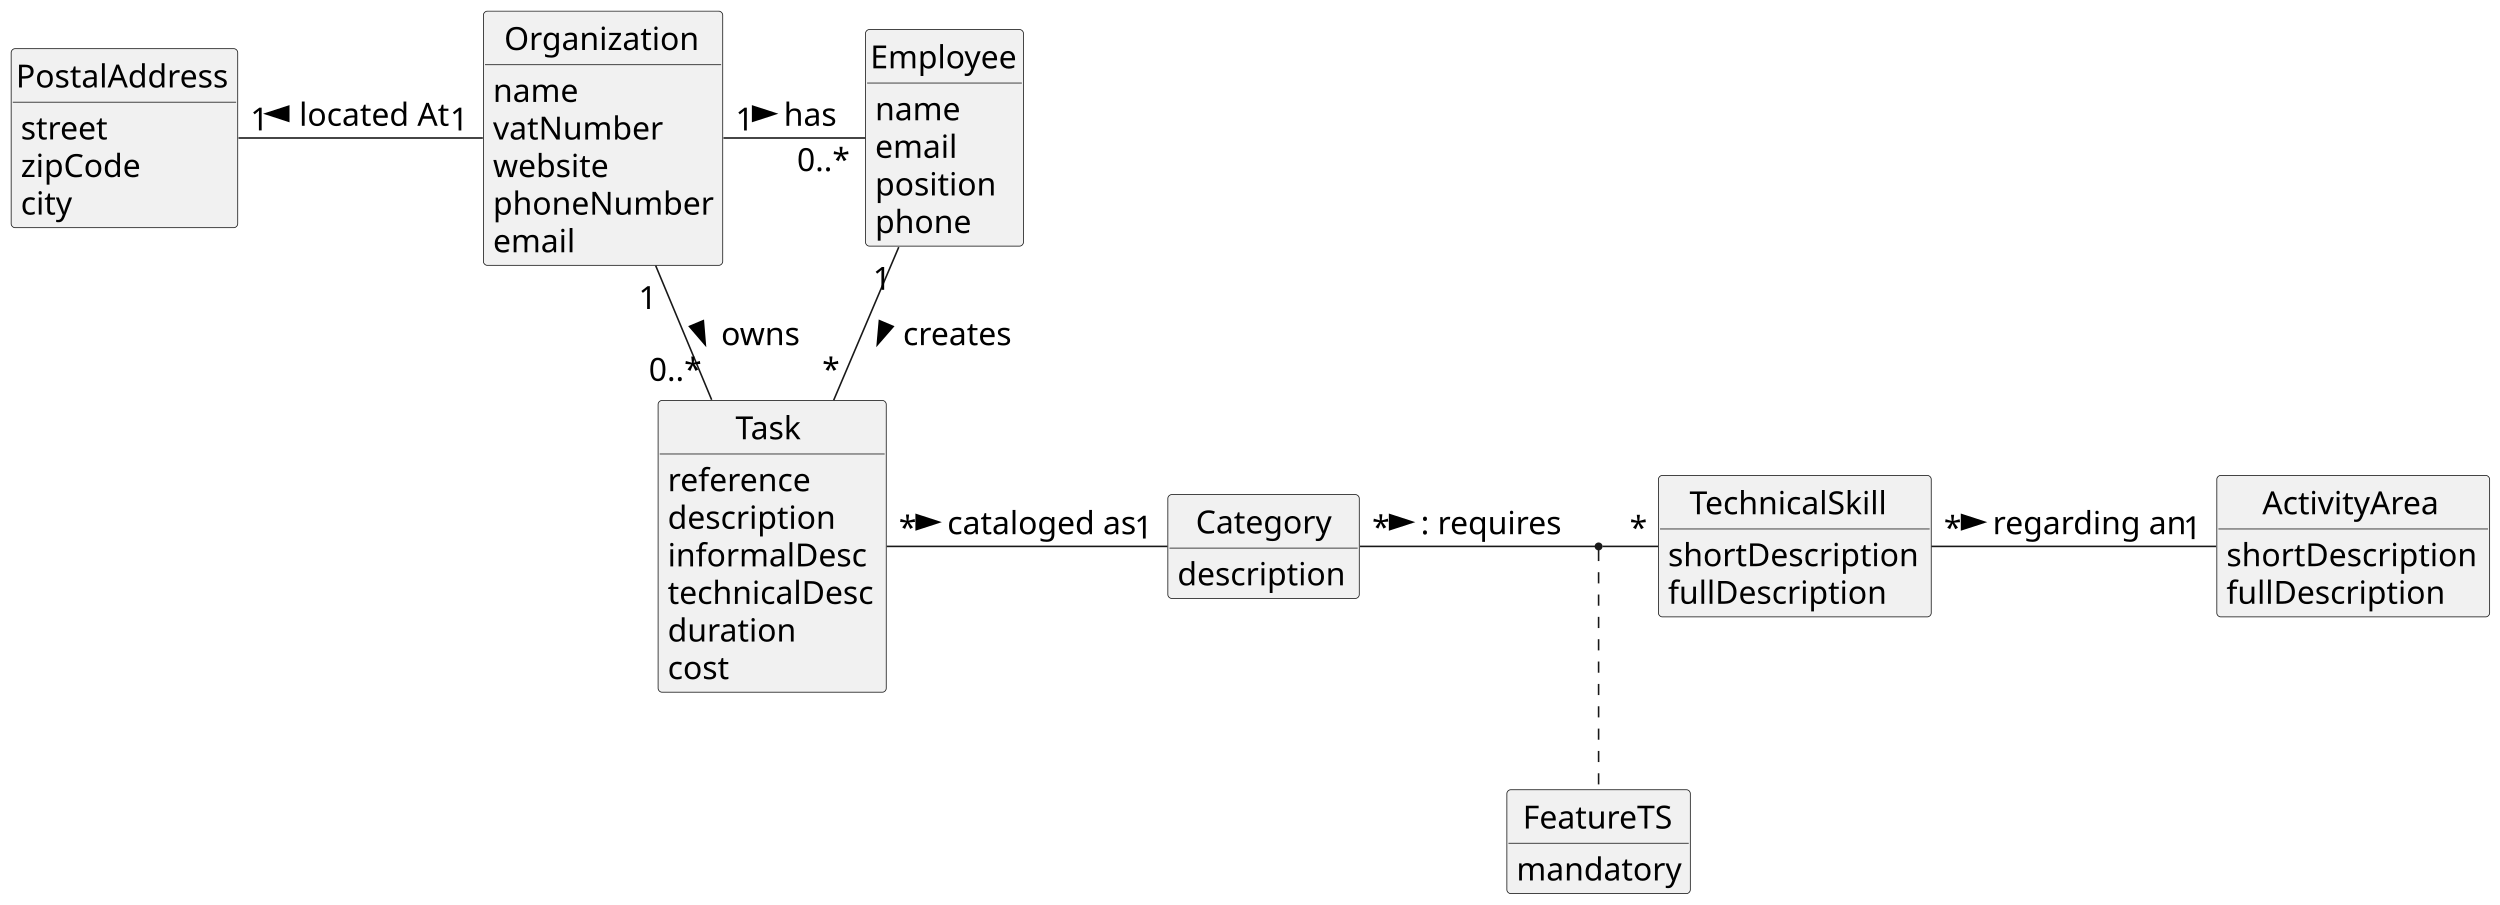
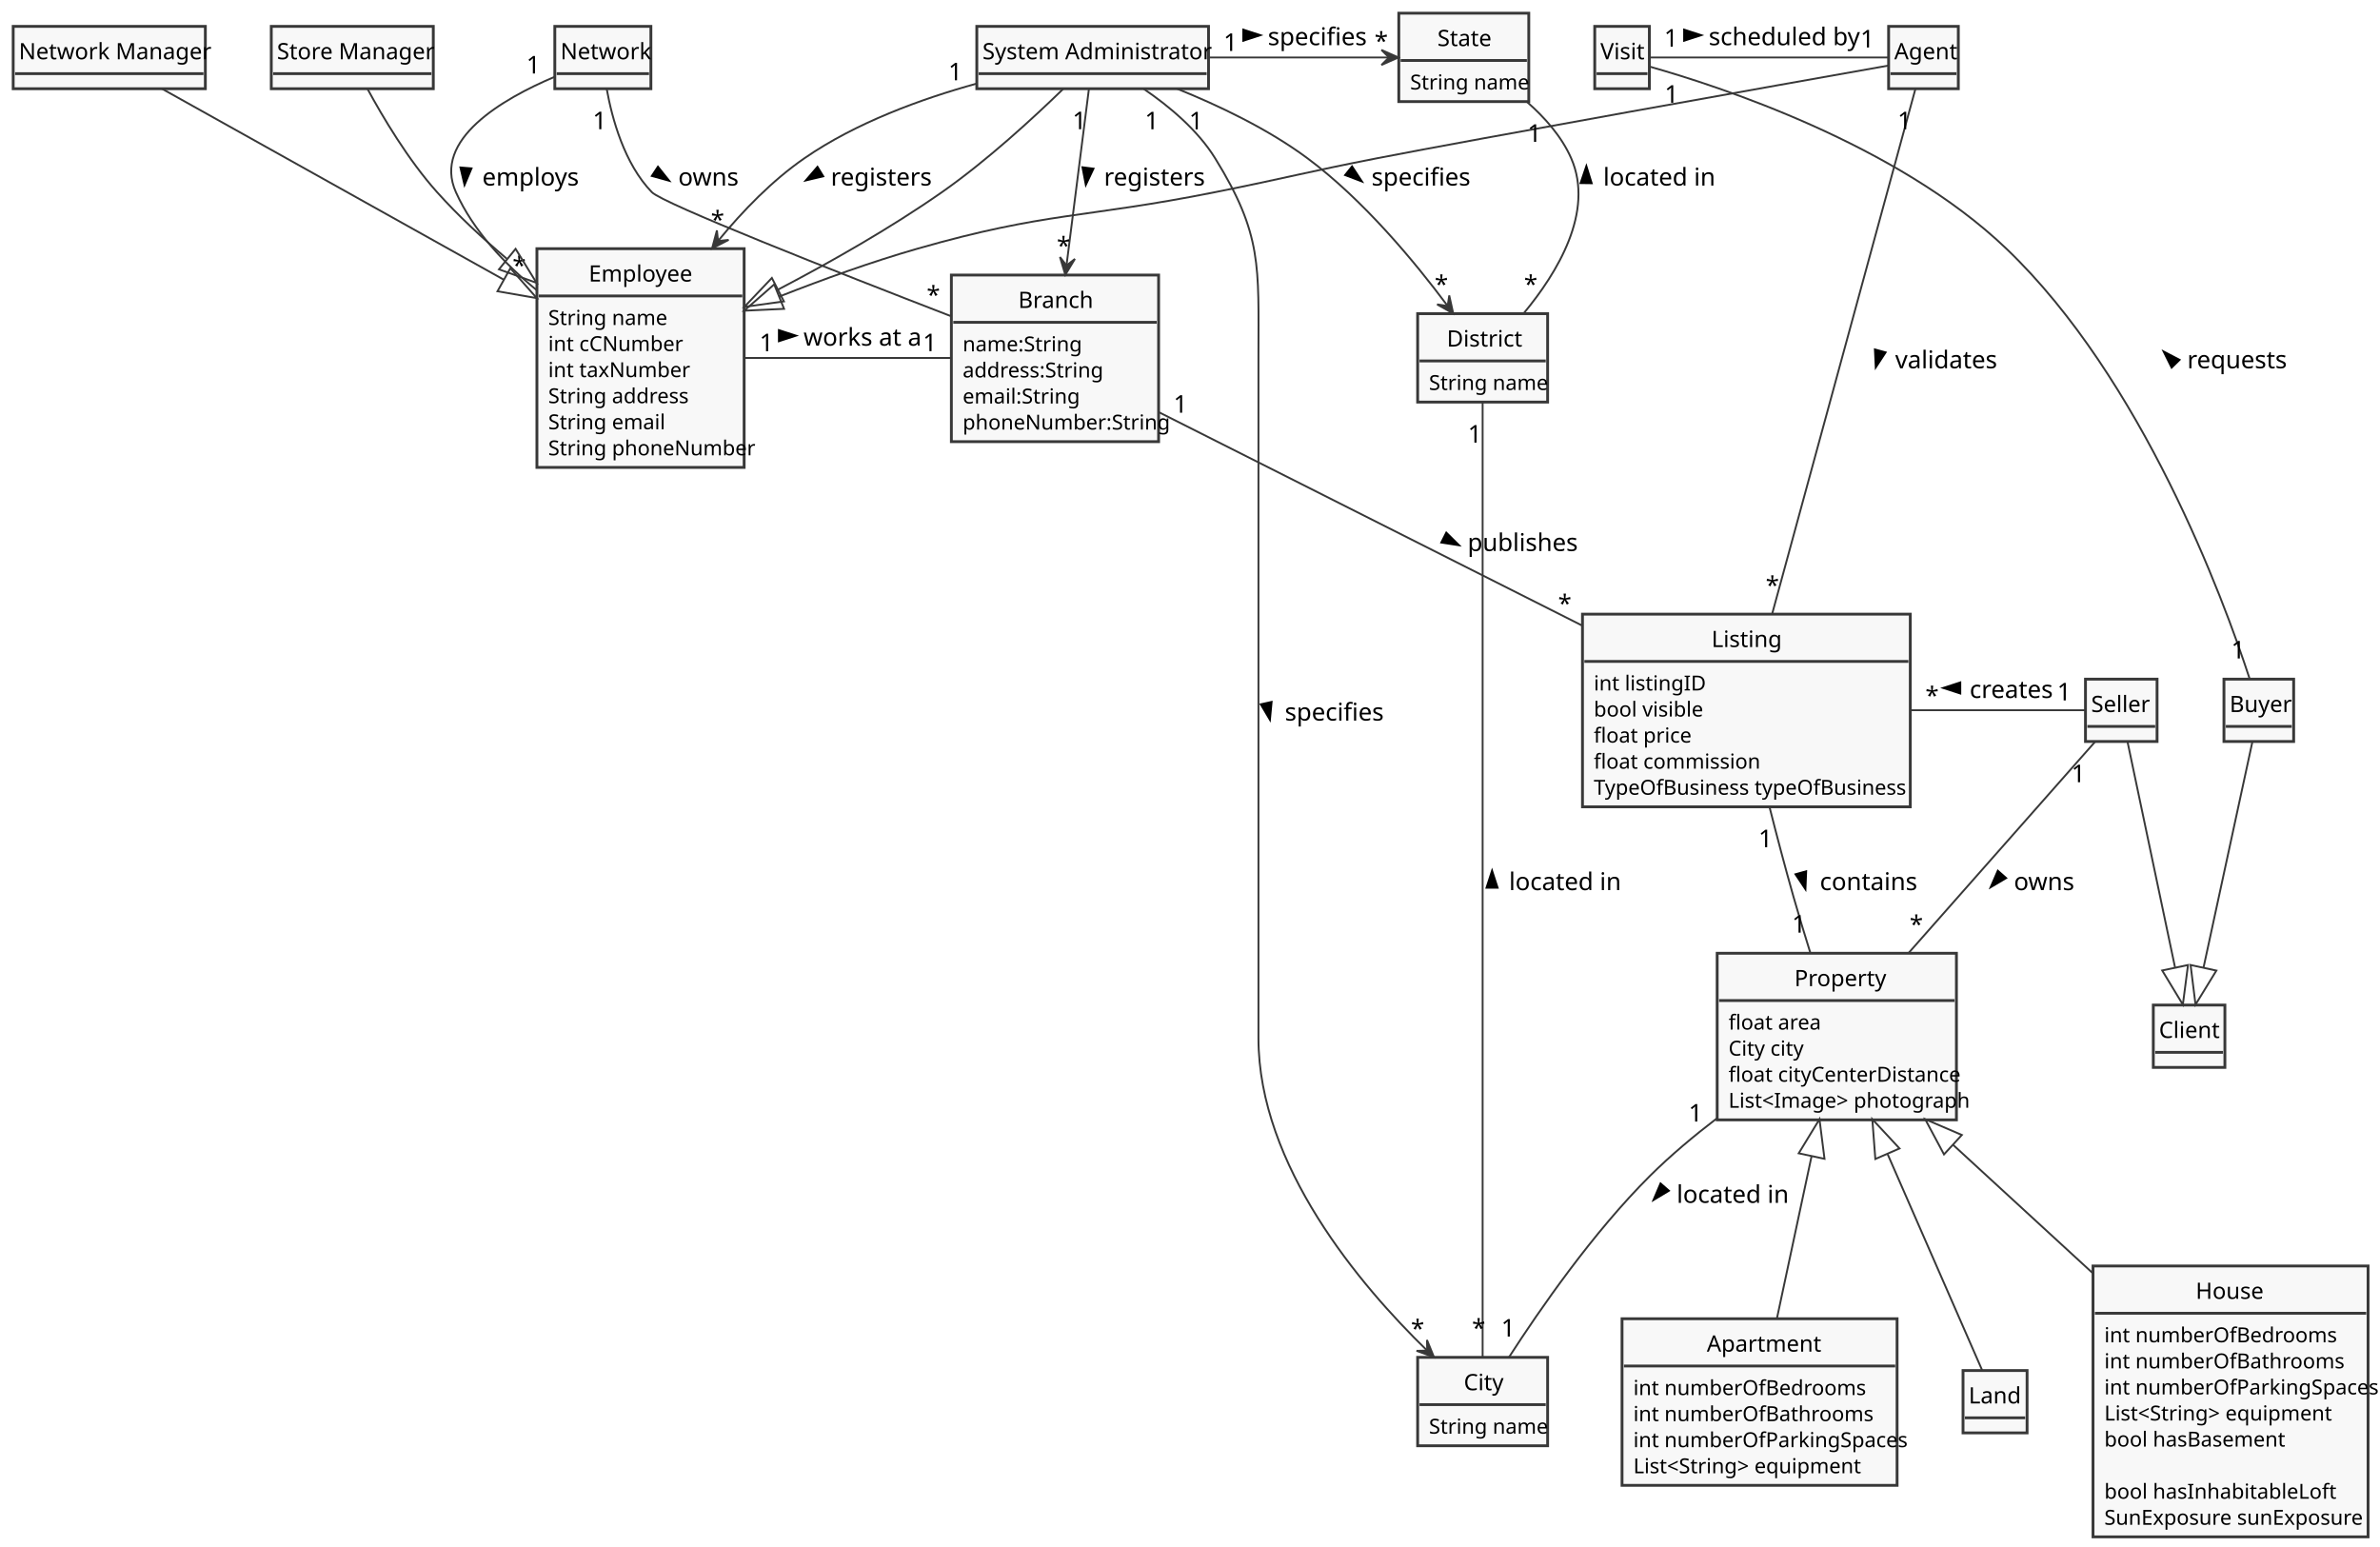
- <svg xmlns="http://www.w3.org/2000/svg" contentStyleType="text/css" height="567px" preserveAspectRatio="none" style="width:1567px;height:567px;background:#FFFFFF;" version="1.1" viewBox="0 0 1567 567" width="1567px" zoomAndPan="magnify">
+ <svg xmlns="http://www.w3.org/2000/svg" contentScriptType="application/ecmascript" contentStyleType="text/css" height="739.8px" preserveAspectRatio="none" style="width:1137px;height:739px;background:#FFFFFF;" version="1.1" viewBox="0 0 1137 739" width="1137.6px" zoomAndPan="magnify">
  <defs />
  <g>
-     <g id="elem_Organization">
-       <rect codeLine="16" fill="#F1F1F1" height="159.328" id="Organization" rx="2.5" ry="2.5" style="stroke:#181818;stroke-width:0.5;" width="150" x="303" y="7" />
-       <text fill="#000000" font-family="sans-serif" font-size="20" lengthAdjust="spacing" textLength="124" x="316" y="31.336">Organization</text>
-       <line style="stroke:#181818;stroke-width:0.5;" x1="304" x2="452" y1="40.555" y2="40.555" />
-       <text fill="#000000" font-family="sans-serif" font-size="20" lengthAdjust="spacing" textLength="53" x="309" y="63.891">name</text>
-       <text fill="#000000" font-family="sans-serif" font-size="20" lengthAdjust="spacing" textLength="106" x="309" y="87.445">vatNumber</text>
-       <text fill="#000000" font-family="sans-serif" font-size="20" lengthAdjust="spacing" textLength="73" x="309" y="111">website</text>
-       <text fill="#000000" font-family="sans-serif" font-size="20" lengthAdjust="spacing" textLength="138" x="309" y="134.555">phoneNumber</text>
-       <text fill="#000000" font-family="sans-serif" font-size="20" lengthAdjust="spacing" textLength="53" x="309" y="158.109">email</text>
-     </g>
-     <g id="elem_Task">
-       <rect codeLine="24" fill="#F1F1F1" height="182.883" id="Task" rx="2.5" ry="2.5" style="stroke:#181818;stroke-width:0.5;" width="143" x="412.5" y="251" />
-       <text fill="#000000" font-family="sans-serif" font-size="20" lengthAdjust="spacing" textLength="46" x="461" y="275.336">Task</text>
-       <line style="stroke:#181818;stroke-width:0.5;" x1="413.5" x2="554.5" y1="284.555" y2="284.555" />
-       <text fill="#000000" font-family="sans-serif" font-size="20" lengthAdjust="spacing" textLength="89" x="418.5" y="307.891">reference</text>
-       <text fill="#000000" font-family="sans-serif" font-size="20" lengthAdjust="spacing" textLength="108" x="418.5" y="331.445">description</text>
-       <text fill="#000000" font-family="sans-serif" font-size="20" lengthAdjust="spacing" textLength="127" x="418.5" y="355">informalDesc</text>
-       <text fill="#000000" font-family="sans-serif" font-size="20" lengthAdjust="spacing" textLength="131" x="418.5" y="378.555">technicalDesc</text>
-       <text fill="#000000" font-family="sans-serif" font-size="20" lengthAdjust="spacing" textLength="81" x="418.5" y="402.109">duration</text>
-       <text fill="#000000" font-family="sans-serif" font-size="20" lengthAdjust="spacing" textLength="39" x="418.5" y="425.664">cost</text>
-     </g>
-     <g id="elem_Category">
-       <rect codeLine="33" fill="#F1F1F1" height="65.109" id="Category" rx="2.5" ry="2.5" style="stroke:#181818;stroke-width:0.5;" width="120" x="732" y="310" />
-       <text fill="#000000" font-family="sans-serif" font-size="20" lengthAdjust="spacing" textLength="85" x="749.5" y="334.336">Category</text>
-       <line style="stroke:#181818;stroke-width:0.5;" x1="733" x2="851" y1="343.555" y2="343.555" />
-       <text fill="#000000" font-family="sans-serif" font-size="20" lengthAdjust="spacing" textLength="108" x="738" y="366.891">description</text>
-     </g>
-     <g id="elem_Employee">
-       <rect codeLine="37" fill="#F1F1F1" height="135.773" id="Employee" rx="2.5" ry="2.5" style="stroke:#181818;stroke-width:0.5;" width="99" x="542.5" y="18.5" />
-       <text fill="#000000" font-family="sans-serif" font-size="20" lengthAdjust="spacing" textLength="93" x="545.5" y="42.836">Employee</text>
-       <line style="stroke:#181818;stroke-width:0.5;" x1="543.5" x2="640.5" y1="52.055" y2="52.055" />
-       <text fill="#000000" font-family="sans-serif" font-size="20" lengthAdjust="spacing" textLength="53" x="548.5" y="75.391">name</text>
-       <text fill="#000000" font-family="sans-serif" font-size="20" lengthAdjust="spacing" textLength="53" x="548.5" y="98.945">email</text>
-       <text fill="#000000" font-family="sans-serif" font-size="20" lengthAdjust="spacing" textLength="78" x="548.5" y="122.5">position</text>
-       <text fill="#000000" font-family="sans-serif" font-size="20" lengthAdjust="spacing" textLength="60" x="548.5" y="146.055">phone</text>
-     </g>
-     <g id="elem_TechnicalSkill">
-       <rect codeLine="44" fill="#F1F1F1" height="88.664" id="TechnicalSkill" rx="2.5" ry="2.5" style="stroke:#181818;stroke-width:0.5;" width="171" x="1039.5" y="298" />
-       <text fill="#000000" font-family="sans-serif" font-size="20" lengthAdjust="spacing" textLength="132" x="1059" y="322.336">TechnicalSkill</text>
-       <line style="stroke:#181818;stroke-width:0.5;" x1="1040.5" x2="1209.5" y1="331.555" y2="331.555" />
-       <text fill="#000000" font-family="sans-serif" font-size="20" lengthAdjust="spacing" textLength="159" x="1045.5" y="354.891">shortDescription</text>
-       <text fill="#000000" font-family="sans-serif" font-size="20" lengthAdjust="spacing" textLength="141" x="1045.5" y="378.445">fullDescription</text>
-     </g>
-     <g id="elem_ActivityArea">
-       <rect codeLine="49" fill="#F1F1F1" height="88.664" id="ActivityArea" rx="2.5" ry="2.5" style="stroke:#181818;stroke-width:0.5;" width="171" x="1389.5" y="298" />
-       <text fill="#000000" font-family="sans-serif" font-size="20" lengthAdjust="spacing" textLength="114" x="1418" y="322.336">ActivityArea</text>
-       <line style="stroke:#181818;stroke-width:0.5;" x1="1390.5" x2="1559.5" y1="331.555" y2="331.555" />
-       <text fill="#000000" font-family="sans-serif" font-size="20" lengthAdjust="spacing" textLength="159" x="1395.5" y="354.891">shortDescription</text>
-       <text fill="#000000" font-family="sans-serif" font-size="20" lengthAdjust="spacing" textLength="141" x="1395.5" y="378.445">fullDescription</text>
-     </g>
-     <g id="elem_FeatureTS">
-       <rect codeLine="54" fill="#F1F1F1" height="65.109" id="FeatureTS" rx="2.5" ry="2.5" style="stroke:#181818;stroke-width:0.5;" width="115" x="944.5" y="495" />
-       <text fill="#000000" font-family="sans-serif" font-size="20" lengthAdjust="spacing" textLength="95" x="954.5" y="519.336">FeatureTS</text>
-       <line style="stroke:#181818;stroke-width:0.5;" x1="945.5" x2="1058.5" y1="528.555" y2="528.555" />
-       <text fill="#000000" font-family="sans-serif" font-size="20" lengthAdjust="spacing" textLength="103" x="950.5" y="551.891">mandatory</text>
-     </g>
-     <g id="elem_PostalAddress">
-       <rect codeLine="63" fill="#F1F1F1" height="112.219" id="PostalAddress" rx="2.5" ry="2.5" style="stroke:#181818;stroke-width:0.5;" width="142" x="7" y="30.5" />
-       <text fill="#000000" font-family="sans-serif" font-size="20" lengthAdjust="spacing" textLength="136" x="10" y="54.836">PostalAddress</text>
-       <line style="stroke:#181818;stroke-width:0.5;" x1="8" x2="148" y1="64.055" y2="64.055" />
-       <text fill="#000000" font-family="sans-serif" font-size="20" lengthAdjust="spacing" textLength="54" x="13" y="87.391">street</text>
-       <text fill="#000000" font-family="sans-serif" font-size="20" lengthAdjust="spacing" textLength="80" x="13" y="110.945">zipCode</text>
-       <text fill="#000000" font-family="sans-serif" font-size="20" lengthAdjust="spacing" textLength="33" x="13" y="134.5">city</text>
-     </g>
-     <ellipse cx="1002" cy="342.5" fill="#181818" rx="2" ry="2" style="stroke:#181818;stroke-width:1.0;" />
-     <g id="link_Organization_Employee">
-       <path codeLine="70" d="M453.45,86.5 C482.93,86.5 515.92,86.5 542.31,86.5 " fill="none" id="Organization-Employee" style="stroke:#181818;stroke-width:1.0;" />
-       <polygon fill="#000000" points="486.25,71.277,471.778,66.575,471.778,75.98,486.25,71.277" style="stroke:#000000;stroke-width:1.0;" />
-       <text fill="#000000" font-family="sans-serif" font-size="20" lengthAdjust="spacing" textLength="33" x="491.25" y="78.836">has</text>
-       <text fill="#000000" font-family="sans-serif" font-size="20" lengthAdjust="spacing" textLength="13" x="461.005" y="81.786">1</text>
-       <text fill="#000000" font-family="sans-serif" font-size="20" lengthAdjust="spacing" textLength="35" x="499.541" y="107.211">0..*</text>
-     </g>
-     <g id="link_Organization_Task">
-       <path codeLine="71" d="M410.96,166.47 C422.08,193.13 434.58,223.08 446.06,250.58 " fill="none" id="Organization-Task" style="stroke:#181818;stroke-width:1.0;" />
-       <polygon fill="#000000" points="442.081,216.16,440.847,200.994,432.168,204.615,442.081,216.16" style="stroke:#000000;stroke-width:1.0;" />
-       <text fill="#000000" font-family="sans-serif" font-size="20" lengthAdjust="spacing" textLength="49" x="452" y="216.336">owns</text>
-       <text fill="#000000" font-family="sans-serif" font-size="20" lengthAdjust="spacing" textLength="13" x="400.234" y="193.676">1</text>
-       <text fill="#000000" font-family="sans-serif" font-size="20" lengthAdjust="spacing" textLength="35" x="406.642" y="238.701">0..*</text>
-     </g>
-     <g id="link_Employee_Task">
-       <path codeLine="73" d="M563.34,154.9 C550.84,184.29 536,219.2 522.56,250.82 " fill="none" id="Employee-Task" style="stroke:#181818;stroke-width:1.0;" />
-       <polygon fill="#000000" points="549.87,216.14,559.86,204.661,551.205,200.981,549.87,216.14" style="stroke:#000000;stroke-width:1.0;" />
-       <text fill="#000000" font-family="sans-serif" font-size="20" lengthAdjust="spacing" textLength="68" x="566" y="216.336">creates</text>
-       <text fill="#000000" font-family="sans-serif" font-size="20" lengthAdjust="spacing" textLength="13" x="547.099" y="181.638">1</text>
-       <text fill="#000000" font-family="sans-serif" font-size="20" lengthAdjust="spacing" textLength="10" x="515.339" y="238.639">*</text>
-     </g>
-     <g id="link_Task_Category">
-       <path codeLine="75" d="M555.82,342.5 C609.24,342.5 681.31,342.5 731.74,342.5 " fill="none" id="Task-Category" style="stroke:#181818;stroke-width:1.0;" />
-       <polygon fill="#000000" points="588.75,327.277,574.278,322.575,574.278,331.98,588.75,327.277" style="stroke:#000000;stroke-width:1.0;" />
-       <text fill="#000000" font-family="sans-serif" font-size="20" lengthAdjust="spacing" textLength="120" x="593.75" y="334.836">cataloged as</text>
-       <text fill="#000000" font-family="sans-serif" font-size="20" lengthAdjust="spacing" textLength="10" x="563.382" y="337.737">*</text>
-       <text fill="#000000" font-family="sans-serif" font-size="20" lengthAdjust="spacing" textLength="13" x="711.021" y="337.532">1</text>
-     </g>
-     <g id="link_TechnicalSkill_ActivityArea">
-       <path codeLine="76" d="M1210.62,342.5 C1264.86,342.5 1334.75,342.5 1389.05,342.5 " fill="none" id="TechnicalSkill-ActivityArea" style="stroke:#181818;stroke-width:1.0;" />
-       <polygon fill="#000000" points="1244,327.277,1229.528,322.575,1229.528,331.98,1244,327.277" style="stroke:#000000;stroke-width:1.0;" />
-       <text fill="#000000" font-family="sans-serif" font-size="20" lengthAdjust="spacing" textLength="122" x="1249" y="334.836">regarding an</text>
-       <text fill="#000000" font-family="sans-serif" font-size="20" lengthAdjust="spacing" textLength="10" x="1218.408" y="337.886">*</text>
-       <text fill="#000000" font-family="sans-serif" font-size="20" lengthAdjust="spacing" textLength="13" x="1368.394" y="337.921">1</text>
-     </g>
-     <g id="link_Category_apoint16">
-       <path d="M852.46,342.5 C908.68,342.5 985.82,342.5 999.79,342.5 " fill="none" id="Category-apoint16" style="stroke:#181818;stroke-width:1.0;" />
-       <polygon fill="#000000" points="885.5,327.277,871.028,322.575,871.028,331.98,885.5,327.277" style="stroke:#000000;stroke-width:1.0;" />
-       <text fill="#000000" font-family="sans-serif" font-size="20" lengthAdjust="spacing" textLength="91" x="890.5" y="334.836">: requires</text>
-       <text fill="#000000" font-family="sans-serif" font-size="20" lengthAdjust="spacing" textLength="10" x="860.029" y="337.532">*</text>
-     </g>
-     <g id="link_apoint16_TechnicalSkill">
-       <path d="M1004.4,342.5 C1016.02,342.5 1027.64,342.5 1039.26,342.5 " fill="none" id="apoint16-TechnicalSkill" style="stroke:#181818;stroke-width:1.0;" />
-       <text fill="#000000" font-family="sans-serif" font-size="20" lengthAdjust="spacing" textLength="10" x="1021.462" y="337.886">*</text>
-     </g>
-     <g id="link_apoint16_FeatureTS">
-       <path d="M1002,344.67 C1002,355.93 1002,445.87 1002,494.9 " fill="none" id="apoint16-FeatureTS" style="stroke:#181818;stroke-width:1.0;stroke-dasharray:7.0,7.0;" />
-     </g>
-     <g id="link_PostalAddress_Organization">
-       <path codeLine="81" d="M149.48,86.5 C195.66,86.5 255.68,86.5 302.62,86.5 " fill="none" id="PostalAddress-Organization" style="stroke:#181818;stroke-width:1.0;" />
-       <polygon fill="#000000" points="166.5,71.277,180.972,75.98,180.972,66.575,166.5,71.277" style="stroke:#000000;stroke-width:1.0;" />
-       <text fill="#000000" font-family="sans-serif" font-size="20" lengthAdjust="spacing" textLength="97" x="187.5" y="78.836">located At</text>
-       <text fill="#000000" font-family="sans-serif" font-size="20" lengthAdjust="spacing" textLength="13" x="156.912" y="81.756">1</text>
-       <text fill="#000000" font-family="sans-serif" font-size="20" lengthAdjust="spacing" textLength="13" x="282.072" y="81.786">1</text>
-     </g>
+     <rect codeLine="92" fill="#F8F8F8" height="29.784" id="Buyer" style="stroke:#383838;stroke-width:1.35;" width="33.3" x="1062.45" y="324.45" />
+     <text fill="#000000" font-family="sans-serif" font-size="10.8" lengthAdjust="spacing" textLength="27.9" x="1065.15" y="340.161">Buyer</text>
+     <line style="stroke:#383838;stroke-width:1.35;" x1="1063.35" x2="1094.85" y1="347.034" y2="347.034" />
+     <rect codeLine="91" fill="#F8F8F8" height="29.784" id="Client" style="stroke:#383838;stroke-width:1.35;" width="34.2" x="1028.7" y="480.15" />
+     <text fill="#000000" font-family="sans-serif" font-size="10.8" lengthAdjust="spacing" textLength="28.8" x="1031.4" y="495.861">Client</text>
+     <line style="stroke:#383838;stroke-width:1.35;" x1="1029.6" x2="1062" y1="502.734" y2="502.734" />
+     <rect codeLine="93" fill="#F8F8F8" height="29.784" id="Seller" style="stroke:#383838;stroke-width:1.35;" width="34.2" x="996.3" y="324.45" />
+     <text fill="#000000" font-family="sans-serif" font-size="10.8" lengthAdjust="spacing" textLength="28.8" x="999" y="340.161">Seller</text>
+     <line style="stroke:#383838;stroke-width:1.35;" x1="997.2" x2="1029.6" y1="347.034" y2="347.034" />
+     <rect codeLine="61" fill="#F8F8F8" height="29.784" id="Network" style="stroke:#383838;stroke-width:1.35;" width="45.9" x="265.05" y="12.6" />
+     <text fill="#000000" font-family="sans-serif" font-size="10.8" lengthAdjust="spacing" textLength="40.5" x="267.75" y="28.311">Network</text>
+     <line style="stroke:#383838;stroke-width:1.35;" x1="265.95" x2="310.05" y1="35.184" y2="35.184" />
+     <rect codeLine="65" fill="#F8F8F8" height="79.594" id="Branch" style="stroke:#383838;stroke-width:1.35;" width="99" x="454.5" y="131.4" />
+     <text fill="#000000" font-family="sans-serif" font-size="10.8" lengthAdjust="spacing" textLength="35.1" x="486.45" y="147.111">Branch</text>
+     <line style="stroke:#383838;stroke-width:1.35;" x1="455.4" x2="552.6" y1="153.984" y2="153.984" />
+     <text fill="#000000" font-family="sans-serif" font-size="9.9" lengthAdjust="spacing" textLength="51.3" x="459.9" y="167.861">name:String</text>
+     <text fill="#000000" font-family="sans-serif" font-size="9.9" lengthAdjust="spacing" textLength="63.9" x="459.9" y="180.314">address:String</text>
+     <text fill="#000000" font-family="sans-serif" font-size="9.9" lengthAdjust="spacing" textLength="49.5" x="459.9" y="192.766">email:String</text>
+     <text fill="#000000" font-family="sans-serif" font-size="9.9" lengthAdjust="spacing" textLength="88.2" x="459.9" y="205.219">phoneNumber:String</text>
+     <rect codeLine="99" fill="#F8F8F8" height="92.046" id="Listing" style="stroke:#383838;stroke-width:1.35;" width="156.6" x="756" y="293.4" />
+     <text fill="#000000" font-family="sans-serif" font-size="10.8" lengthAdjust="spacing" textLength="33.3" x="817.65" y="309.111">Listing</text>
+     <line style="stroke:#383838;stroke-width:1.35;" x1="756.9" x2="911.7" y1="315.984" y2="315.984" />
+     <text fill="#000000" font-family="sans-serif" font-size="9.9" lengthAdjust="spacing" textLength="45" x="761.4" y="329.861">int listingID</text>
+     <text fill="#000000" font-family="sans-serif" font-size="9.9" lengthAdjust="spacing" textLength="47.7" x="761.4" y="342.314">bool visible</text>
+     <text fill="#000000" font-family="sans-serif" font-size="9.9" lengthAdjust="spacing" textLength="43.2" x="761.4" y="354.766">float price</text>
+     <text fill="#000000" font-family="sans-serif" font-size="9.9" lengthAdjust="spacing" textLength="72" x="761.4" y="367.219">float commission</text>
+     <text fill="#000000" font-family="sans-serif" font-size="9.9" lengthAdjust="spacing" textLength="145.8" x="761.4" y="379.671">TypeOfBusiness typeOfBusiness</text>
+     <rect codeLine="108" fill="#F8F8F8" height="79.594" id="Property" style="stroke:#383838;stroke-width:1.35;" width="114.3" x="820.35" y="455.4" />
+     <text fill="#000000" font-family="sans-serif" font-size="10.8" lengthAdjust="spacing" textLength="40.5" x="857.25" y="471.111">Property</text>
+     <line style="stroke:#383838;stroke-width:1.35;" x1="821.25" x2="933.75" y1="477.984" y2="477.984" />
+     <text fill="#000000" font-family="sans-serif" font-size="9.9" lengthAdjust="spacing" textLength="41.4" x="825.75" y="491.861">float area</text>
+     <text fill="#000000" font-family="sans-serif" font-size="9.9" lengthAdjust="spacing" textLength="34.2" x="825.75" y="504.314">City city</text>
+     <text fill="#000000" font-family="sans-serif" font-size="9.9" lengthAdjust="spacing" textLength="103.5" x="825.75" y="516.766">float cityCenterDistance</text>
+     <text fill="#000000" font-family="sans-serif" font-size="9.9" lengthAdjust="spacing" textLength="103.5" x="825.75" y="529.218">List&lt;Image&gt; photograph</text>
+     <rect codeLine="72" fill="#F8F8F8" height="104.498" id="Employee" style="stroke:#383838;stroke-width:1.35;" width="99" x="256.5" y="118.8" />
+     <text fill="#000000" font-family="sans-serif" font-size="10.8" lengthAdjust="spacing" textLength="49.5" x="281.25" y="134.511">Employee</text>
+     <line style="stroke:#383838;stroke-width:1.35;" x1="257.4" x2="354.6" y1="141.384" y2="141.384" />
+     <text fill="#000000" font-family="sans-serif" font-size="9.9" lengthAdjust="spacing" textLength="51.3" x="261.9" y="155.261">String name</text>
+     <text fill="#000000" font-family="sans-serif" font-size="9.9" lengthAdjust="spacing" textLength="57.6" x="261.9" y="167.714">int cCNumber</text>
+     <text fill="#000000" font-family="sans-serif" font-size="9.9" lengthAdjust="spacing" textLength="59.4" x="261.9" y="180.166">int taxNumber</text>
+     <text fill="#000000" font-family="sans-serif" font-size="9.9" lengthAdjust="spacing" textLength="63.9" x="261.9" y="192.619">String address</text>
+     <text fill="#000000" font-family="sans-serif" font-size="9.9" lengthAdjust="spacing" textLength="49.5" x="261.9" y="205.071">String email</text>
+     <text fill="#000000" font-family="sans-serif" font-size="9.9" lengthAdjust="spacing" textLength="88.2" x="261.9" y="217.523">String phoneNumber</text>
+     <rect codeLine="115" fill="#F8F8F8" height="129.403" id="House" style="stroke:#383838;stroke-width:1.35;" width="131.4" x="999.9" y="604.8" />
+     <text fill="#000000" font-family="sans-serif" font-size="10.8" lengthAdjust="spacing" textLength="33.3" x="1048.95" y="620.511">House</text>
+     <line style="stroke:#383838;stroke-width:1.35;" x1="1000.8" x2="1130.4" y1="627.384" y2="627.384" />
+     <text fill="#000000" font-family="sans-serif" font-size="9.9" lengthAdjust="spacing" textLength="99.9" x="1005.3" y="641.261">int numberOfBedrooms</text>
+     <text fill="#000000" font-family="sans-serif" font-size="9.9" lengthAdjust="spacing" textLength="102.6" x="1005.3" y="653.714">int numberOfBathrooms</text>
+     <text fill="#000000" font-family="sans-serif" font-size="9.9" lengthAdjust="spacing" textLength="120.6" x="1005.3" y="666.166">int numberOfParkingSpaces</text>
+     <text fill="#000000" font-family="sans-serif" font-size="9.9" lengthAdjust="spacing" textLength="98.1" x="1005.3" y="678.619">List&lt;String&gt; equipment</text>
+     <text fill="#000000" font-family="sans-serif" font-size="9.9" lengthAdjust="spacing" textLength="80.1" x="1005.3" y="691.071">bool hasBasement</text>
+     <text fill="#000000" font-family="sans-serif" font-size="9.9" lengthAdjust="spacing" textLength="0" x="1008" y="703.523" />
+     <text fill="#000000" font-family="sans-serif" font-size="9.9" lengthAdjust="spacing" textLength="99.9" x="1005.3" y="715.976">bool hasInhabitableLoft</text>
+     <text fill="#000000" font-family="sans-serif" font-size="9.9" lengthAdjust="spacing" textLength="118.8" x="1005.3" y="728.428">SunExposure sunExposure</text>
+     <rect codeLine="126" fill="#F8F8F8" height="79.594" id="Apartment" style="stroke:#383838;stroke-width:1.35;" width="131.4" x="774.9" y="630" />
+     <text fill="#000000" font-family="sans-serif" font-size="10.8" lengthAdjust="spacing" textLength="50.4" x="815.4" y="645.711">Apartment</text>
+     <line style="stroke:#383838;stroke-width:1.35;" x1="775.8" x2="905.4" y1="652.584" y2="652.584" />
+     <text fill="#000000" font-family="sans-serif" font-size="9.9" lengthAdjust="spacing" textLength="99.9" x="780.3" y="666.461">int numberOfBedrooms</text>
+     <text fill="#000000" font-family="sans-serif" font-size="9.9" lengthAdjust="spacing" textLength="102.6" x="780.3" y="678.914">int numberOfBathrooms</text>
+     <text fill="#000000" font-family="sans-serif" font-size="9.9" lengthAdjust="spacing" textLength="120.6" x="780.3" y="691.366">int numberOfParkingSpaces</text>
+     <text fill="#000000" font-family="sans-serif" font-size="9.9" lengthAdjust="spacing" textLength="98.1" x="780.3" y="703.818">List&lt;String&gt; equipment</text>
+     <rect codeLine="133" fill="#F8F8F8" height="29.784" id="Land" style="stroke:#383838;stroke-width:1.35;" width="30.6" x="937.8" y="654.75" />
+     <text fill="#000000" font-family="sans-serif" font-size="10.8" lengthAdjust="spacing" textLength="25.2" x="940.5" y="670.461">Land</text>
+     <line style="stroke:#383838;stroke-width:1.35;" x1="938.7" x2="967.5" y1="677.334" y2="677.334" />
+     <rect codeLine="82" fill="#F8F8F8" height="29.784" id="System Administrator" style="stroke:#383838;stroke-width:1.35;" width="110.7" x="466.65" y="12.6" />
+     <text fill="#000000" font-family="sans-serif" font-size="10.8" lengthAdjust="spacing" textLength="105.3" x="469.35" y="28.311">System Administrator</text>
+     <line style="stroke:#383838;stroke-width:1.35;" x1="467.55" x2="576.45" y1="35.184" y2="35.184" />
+     <rect codeLine="84" fill="#F8F8F8" height="29.784" id="Network Manager" style="stroke:#383838;stroke-width:1.35;" width="91.8" x="6.3" y="12.6" />
+     <text fill="#000000" font-family="sans-serif" font-size="10.8" lengthAdjust="spacing" textLength="86.4" x="9" y="28.311">Network Manager</text>
+     <line style="stroke:#383838;stroke-width:1.35;" x1="7.2" x2="97.2" y1="35.184" y2="35.184" />
+     <rect codeLine="86" fill="#F8F8F8" height="29.784" id="Store Manager" style="stroke:#383838;stroke-width:1.35;" width="77.4" x="129.6" y="12.6" />
+     <text fill="#000000" font-family="sans-serif" font-size="10.8" lengthAdjust="spacing" textLength="72" x="132.3" y="28.311">Store Manager</text>
+     <line style="stroke:#383838;stroke-width:1.35;" x1="130.5" x2="206.1" y1="35.184" y2="35.184" />
+     <rect codeLine="88" fill="#F8F8F8" height="29.784" id="Agent" style="stroke:#383838;stroke-width:1.35;" width="33.3" x="902.25" y="12.6" />
+     <text fill="#000000" font-family="sans-serif" font-size="10.8" lengthAdjust="spacing" textLength="27.9" x="904.95" y="28.311">Agent</text>
+     <line style="stroke:#383838;stroke-width:1.35;" x1="903.15" x2="934.65" y1="35.184" y2="35.184" />
+     <rect codeLine="136" fill="#F8F8F8" height="42.237" id="State" style="stroke:#383838;stroke-width:1.35;" width="62.1" x="668.25" y="6.3" />
+     <text fill="#000000" font-family="sans-serif" font-size="10.8" lengthAdjust="spacing" textLength="25.2" x="686.7" y="22.011">State</text>
+     <line style="stroke:#383838;stroke-width:1.35;" x1="669.15" x2="729.45" y1="28.884" y2="28.884" />
+     <text fill="#000000" font-family="sans-serif" font-size="9.9" lengthAdjust="spacing" textLength="51.3" x="673.65" y="42.761">String name</text>
+     <rect codeLine="139" fill="#F8F8F8" height="42.237" id="District" style="stroke:#383838;stroke-width:1.35;" width="62.1" x="677.25" y="149.85" />
+     <text fill="#000000" font-family="sans-serif" font-size="10.8" lengthAdjust="spacing" textLength="34.2" x="691.2" y="165.561">District</text>
+     <line style="stroke:#383838;stroke-width:1.35;" x1="678.15" x2="738.45" y1="172.434" y2="172.434" />
+     <text fill="#000000" font-family="sans-serif" font-size="9.9" lengthAdjust="spacing" textLength="51.3" x="682.65" y="186.311">String name</text>
+     <rect codeLine="142" fill="#F8F8F8" height="42.237" id="City" style="stroke:#383838;stroke-width:1.35;" width="62.1" x="677.25" y="648.45" />
+     <text fill="#000000" font-family="sans-serif" font-size="10.8" lengthAdjust="spacing" textLength="18" x="699.3" y="664.161">City</text>
+     <line style="stroke:#383838;stroke-width:1.35;" x1="678.15" x2="738.45" y1="671.034" y2="671.034" />
+     <text fill="#000000" font-family="sans-serif" font-size="9.9" lengthAdjust="spacing" textLength="51.3" x="682.65" y="684.911">String name</text>
+     <rect codeLine="95" fill="#F8F8F8" height="29.784" id="Visit" style="stroke:#383838;stroke-width:1.35;" width="26.1" x="761.85" y="12.6" />
+     <text fill="#000000" font-family="sans-serif" font-size="10.8" lengthAdjust="spacing" textLength="20.7" x="764.55" y="28.311">Visit</text>
+     <line style="stroke:#383838;stroke-width:1.35;" x1="762.75" x2="787.05" y1="35.184" y2="35.184" />
+     <path codeLine="15" d="M289.845,42.462 C292.392,56.619 298.251,78.219 311.4,91.8 C316.71,97.29 399.186,129.744 454.473,151.11 " fill="none" id="Network-Branch" style="stroke:#383838;stroke-width:0.9;" />
+     <polygon fill="#000000" points="319.656,86.337,314.318,79.645,311.405,84.061,319.656,86.337" style="stroke:#000000;stroke-width:0.9;" />
+     <text fill="#000000" font-family="sans-serif" font-size="11.7" lengthAdjust="spacing" textLength="27" x="324" y="88.646">owns</text>
+     <text fill="#000000" font-family="sans-serif" font-size="11.7" lengthAdjust="spacing" textLength="6.3" x="283.129" y="61.725">1</text>
+     <text fill="#000000" font-family="sans-serif" font-size="11.7" lengthAdjust="spacing" textLength="4.5" x="442.692" y="145.041">*</text>
+     <path codeLine="16" d="M553.806,197.01 C607.329,223.992 693.144,267.246 755.775,298.818 " fill="none" id="Branch-Listing" style="stroke:#383838;stroke-width:0.9;" />
+     <polygon fill="#000000" points="697.018,260.484,690.94,254.458,688.558,259.181,697.018,260.484" style="stroke:#000000;stroke-width:0.9;" />
+     <text fill="#000000" font-family="sans-serif" font-size="11.7" lengthAdjust="spacing" textLength="49.5" x="701.1" y="263.246">publishes</text>
+     <text fill="#000000" font-family="sans-serif" font-size="11.7" lengthAdjust="spacing" textLength="6.3" x="560.591" y="197.161">1</text>
+     <text fill="#000000" font-family="sans-serif" font-size="11.7" lengthAdjust="spacing" textLength="4.5" x="744.333" y="292.469">*</text>
+     <path codeLine="17" d="M845.325,385.425 C848.835,399.258 852.84,414.495 856.8,428.4 C859.293,437.139 862.128,446.481 864.882,455.301 " fill="none" id="Listing-Property" style="stroke:#383838;stroke-width:0.9;" />
+     <polygon fill="#000000" points="862.513,424.792,862.866,416.24,857.772,417.665,862.513,424.792" style="stroke:#000000;stroke-width:0.9;" />
+     <text fill="#000000" font-family="sans-serif" font-size="11.7" lengthAdjust="spacing" textLength="44.1" x="869.4" y="425.246">contains</text>
+     <text fill="#000000" font-family="sans-serif" font-size="11.7" lengthAdjust="spacing" textLength="6.3" x="840.083" y="404.741">1</text>
+     <text fill="#000000" font-family="sans-serif" font-size="11.7" lengthAdjust="spacing" textLength="6.3" x="856.069" y="445.566">1</text>
+     <path codeLine="19" d="M264.807,36.765 C240.255,47.169 206.487,66.627 217.8,91.8 C226.071,110.196 241.029,126.027 256.311,138.546 " fill="none" id="Network-Employee" style="stroke:#383838;stroke-width:0.9;" />
+     <polygon fill="#000000" points="221.926,88.343,225.239,80.45,219.967,80.01,221.926,88.343" style="stroke:#000000;stroke-width:0.9;" />
+     <text fill="#000000" font-family="sans-serif" font-size="11.7" lengthAdjust="spacing" textLength="44.1" x="230.4" y="88.646">employs</text>
+     <text fill="#000000" font-family="sans-serif" font-size="11.7" lengthAdjust="spacing" textLength="6.3" x="251.427" y="35.11">1</text>
+     <text fill="#000000" font-family="sans-serif" font-size="11.7" lengthAdjust="spacing" textLength="4.5" x="244.832" y="130.978">*</text>
+     <path codeLine="22" d="M933.003,546.885 C953.982,566.163 978.057,588.285 999.891,608.337 " fill="none" id="Property-backto-House" style="stroke:#383838;stroke-width:0.9;" />
+     <polygon fill="none" points="928.71,551.493,919.71,534.681,937.233,542.214,928.71,551.493" style="stroke:#383838;stroke-width:0.9;" />
+     <path codeLine="23" d="M865.458,552.285 C860.049,577.629 853.794,606.897 848.916,629.748 " fill="none" id="Property-backto-Apartment" style="stroke:#383838;stroke-width:0.9;" />
+     <polygon fill="none" points="859.302,550.971,869.22,534.681,871.623,553.599,859.302,550.971" style="stroke:#383838;stroke-width:0.9;" />
+     <path codeLine="24" d="M901.782,551.394 C917.622,587.619 937.125,632.178 946.899,654.516 " fill="none" id="Property-backto-Land" style="stroke:#383838;stroke-width:0.9;" />
+     <polygon fill="none" points="895.905,553.698,894.465,534.681,907.452,548.649,895.905,553.698" style="stroke:#383838;stroke-width:0.9;" />
+     <path codeLine="27" d="M507.906,42.498 C493.947,56.079 471.573,76.716 450,91.8 C425.511,108.918 396.891,125.172 371.637,138.384 " fill="none" id="System Administrator-to-Employee" style="stroke:#383838;stroke-width:0.9;" />
+     <polygon fill="none" points="374.499,143.991,355.608,146.601,368.748,132.786,374.499,143.991" style="stroke:#383838;stroke-width:0.9;" />
+     <path codeLine="34" d="M466.488,39.96 C440.01,47.277 408.834,58.644 384.3,75.6 C368.946,86.211 354.942,100.62 343.143,114.984 " fill="none" id="System Administrator-to-Employee-1" style="stroke:#383838;stroke-width:0.9;" />
+     <polygon fill="#383838" points="340.2,118.638,348.093,114.604,343.03,115.139,342.495,110.076,340.2,118.638" style="stroke:#383838;stroke-width:0.9;" />
+     <polygon fill="#000000" points="384.955,86.197,393.285,84.226,390.536,79.707,384.955,86.197" style="stroke:#000000;stroke-width:0.9;" />
+     <text fill="#000000" font-family="sans-serif" font-size="11.7" lengthAdjust="spacing" textLength="45" x="396.9" y="88.646">registers</text>
+     <text fill="#000000" font-family="sans-serif" font-size="11.7" lengthAdjust="spacing" textLength="6.3" x="453.039" y="38.367">1</text>
+     <text fill="#000000" font-family="sans-serif" font-size="11.7" lengthAdjust="spacing" textLength="4.5" x="339.594" y="109.138">*</text>
+     <path codeLine="28" d="M77.229,42.327 C114.858,63.342 187.263,103.788 240.579,133.56 " fill="none" id="Network Manager-to-Employee" style="stroke:#383838;stroke-width:0.9;" />
+     <polygon fill="none" points="243.81,128.151,256.455,142.425,237.663,139.149,243.81,128.151" style="stroke:#383838;stroke-width:0.9;" />
+     <path codeLine="29" d="M175.509,42.363 C182.826,55.854 195.021,76.419 208.8,91.8 C218.772,102.933 230.418,113.751 242.127,123.615 " fill="none" id="Store Manager-to-Employee" style="stroke:#383838;stroke-width:0.9;" />
+     <polygon fill="none" points="246.312,118.89,256.32,135.126,238.374,128.673,246.312,118.89" style="stroke:#383838;stroke-width:0.9;" />
+     <path codeLine="30" d="M901.962,31.356 C851.967,40.23 705.582,66.294 657.9,75.6 C623.403,82.332 614.97,84.924 580.5,91.8 C517.419,104.391 500.148,101.097 438.3,118.8 C416.466,125.046 393.201,133.452 372.366,141.642 " fill="none" id="Agent-to-Employee" style="stroke:#383838;stroke-width:0.9;" />
+     <polygon fill="none" points="374.571,147.546,355.527,148.428,369.864,135.855,374.571,147.546" style="stroke:#383838;stroke-width:0.9;" />
+     <path codeLine="32" d="M355.707,171 C385.839,171 424.143,171 454.275,171 " fill="none" id="Employee-Branch" style="stroke:#383838;stroke-width:0.9;" />
+     <polygon fill="#000000" points="380.25,160.358,372.109,157.713,372.109,163.003,380.25,160.358" style="stroke:#000000;stroke-width:0.9;" />
+     <text fill="#000000" font-family="sans-serif" font-size="11.7" lengthAdjust="spacing" textLength="54" x="383.85" y="165.146">works at a</text>
+     <text fill="#000000" font-family="sans-serif" font-size="11.7" lengthAdjust="spacing" textLength="6.3" x="362.81" y="167.793">1</text>
+     <text fill="#000000" font-family="sans-serif" font-size="11.7" lengthAdjust="spacing" textLength="6.3" x="440.87" y="167.773">1</text>
+     <path codeLine="35" d="M520.209,42.462 C517.734,61.938 513.162,97.92 509.508,126.72 " fill="none" id="System Administrator-to-Branch" style="stroke:#383838;stroke-width:0.9;" />
+     <polygon fill="#383838" points="508.932,131.283,513.522,123.7,509.498,126.819,506.38,122.794,508.932,131.283" style="stroke:#383838;stroke-width:0.9;" />
+     <polygon fill="#000000" points="518.733,88.322,522.383,80.58,517.135,79.913,518.733,88.322" style="stroke:#000000;stroke-width:0.9;" />
+     <text fill="#000000" font-family="sans-serif" font-size="11.7" lengthAdjust="spacing" textLength="45" x="527.4" y="88.646">registers</text>
+     <text fill="#000000" font-family="sans-serif" font-size="11.7" lengthAdjust="spacing" textLength="6.3" x="512.334" y="61.725">1</text>
+     <text fill="#000000" font-family="sans-serif" font-size="11.7" lengthAdjust="spacing" textLength="4.5" x="504.859" y="121.545">*</text>
+     <path codeLine="38" d="M577.368,27.45 C605.493,27.45 638.838,27.45 663.543,27.45 " fill="none" id="System Administrator-to-State" style="stroke:#383838;stroke-width:0.9;" />
+     <polygon fill="#383838" points="668.052,27.45,659.952,23.85,663.552,27.45,659.952,31.05,668.052,27.45" style="stroke:#383838;stroke-width:0.9;" />
+     <polygon fill="#000000" points="602.1,16.808,593.959,14.163,593.959,19.453,602.1,16.808" style="stroke:#000000;stroke-width:0.9;" />
+     <text fill="#000000" font-family="sans-serif" font-size="11.7" lengthAdjust="spacing" textLength="45.9" x="605.7" y="21.596">specifies</text>
+     <text fill="#000000" font-family="sans-serif" font-size="11.7" lengthAdjust="spacing" textLength="6.3" x="584.5" y="24.332">1</text>
+     <text fill="#000000" font-family="sans-serif" font-size="11.7" lengthAdjust="spacing" textLength="4.5" x="656.643" y="23.75">*</text>
+     <path codeLine="39" d="M562.104,42.309 C581.985,50.31 605.709,61.569 624.6,75.6 C651.438,95.526 675.999,125.253 691.479,146.025 " fill="none" id="System Administrator-to-District" style="stroke:#383838;stroke-width:0.9;" />
+     <polygon fill="#383838" points="694.26,149.796,692.349,141.141,691.589,146.174,686.555,145.414,694.26,149.796" style="stroke:#383838;stroke-width:0.9;" />
+     <polygon fill="#000000" points="650.611,86.673,645.914,79.517,642.605,83.645,650.611,86.673" style="stroke:#000000;stroke-width:0.9;" />
+     <text fill="#000000" font-family="sans-serif" font-size="11.7" lengthAdjust="spacing" textLength="45.9" x="655.2" y="88.646">specifies</text>
+     <text fill="#000000" font-family="sans-serif" font-size="11.7" lengthAdjust="spacing" textLength="6.3" x="568.045" y="61.8">1</text>
+     <text fill="#000000" font-family="sans-serif" font-size="11.7" lengthAdjust="spacing" textLength="4.5" x="685.382" y="139.959">*</text>
+     <path codeLine="40" d="M546.426,42.498 C558.45,50.688 572.13,62.055 580.5,75.6 C603.099,112.176 601.2,127.107 601.2,170.1 C601.2,170.1 601.2,170.1 601.2,495.9 C601.2,556.857 649.944,614.214 681.669,645.084 " fill="none" id="System Administrator-to-City" style="stroke:#383838;stroke-width:0.9;" />
+     <polygon fill="#383838" points="685.062,648.351,681.714,640.144,681.817,645.234,676.726,645.336,685.062,648.351" style="stroke:#383838;stroke-width:0.9;" />
+     <polygon fill="#000000" points="606.686,343.849,607.484,335.327,602.322,336.485,606.686,343.849" style="stroke:#000000;stroke-width:0.9;" />
+     <text fill="#000000" font-family="sans-serif" font-size="11.7" lengthAdjust="spacing" textLength="45.9" x="613.8" y="344.246">specifies</text>
+     <text fill="#000000" font-family="sans-serif" font-size="11.7" lengthAdjust="spacing" textLength="6.3" x="546.908" y="61.772">1</text>
+     <text fill="#000000" font-family="sans-serif" font-size="11.7" lengthAdjust="spacing" textLength="4.5" x="674.031" y="638.855">*</text>
+     <path codeLine="44" d="M1076.031,354.402 C1070.757,378.738 1059.885,428.985 1052.721,462.114 " fill="none" id="Buyer-to-Client" style="stroke:#383838;stroke-width:0.9;" />
+     <polygon fill="none" points="1058.832,463.671,1048.869,479.934,1046.511,461.007,1058.832,463.671" style="stroke:#383838;stroke-width:0.9;" />
+     <path codeLine="45" d="M1016.388,354.402 C1021.518,378.738 1032.093,428.985 1039.068,462.114 " fill="none" id="Seller-to-Client" style="stroke:#383838;stroke-width:0.9;" />
+     <polygon fill="none" points="1045.278,461.016,1042.821,479.934,1032.948,463.617,1045.278,461.016" style="stroke:#383838;stroke-width:0.9;" />
+     <path codeLine="48" d="M1000.854,354.402 C980.82,377.1 940.878,422.325 911.862,455.193 " fill="none" id="Seller-Property" style="stroke:#383838;stroke-width:0.9;" />
+     <polygon fill="#000000" points="951.022,423.832,958.392,419.48,954.427,415.978,951.022,423.832" style="stroke:#000000;stroke-width:0.9;" />
+     <text fill="#000000" font-family="sans-serif" font-size="11.7" lengthAdjust="spacing" textLength="27" x="962.1" y="425.246">owns</text>
+     <text fill="#000000" font-family="sans-serif" font-size="11.7" lengthAdjust="spacing" textLength="6.3" x="989.551" y="373.693">1</text>
+     <text fill="#000000" font-family="sans-serif" font-size="11.7" lengthAdjust="spacing" textLength="4.5" x="912.279" y="445.735">*</text>
+     <path codeLine="49" d="M996.075,339.3 C976.671,339.3 943.875,339.3 912.852,339.3 " fill="none" id="Seller-Listing" style="stroke:#383838;stroke-width:0.9;" />
+     <polygon fill="#000000" points="928.35,328.658,936.491,331.303,936.491,326.013,928.35,328.658" style="stroke:#000000;stroke-width:0.9;" />
+     <text fill="#000000" font-family="sans-serif" font-size="11.7" lengthAdjust="spacing" textLength="38.7" x="940.95" y="333.446">creates</text>
+     <text fill="#000000" font-family="sans-serif" font-size="11.7" lengthAdjust="spacing" textLength="6.3" x="982.737" y="334.611">1</text>
+     <text fill="#000000" font-family="sans-serif" font-size="11.7" lengthAdjust="spacing" textLength="4.5" x="919.796" y="336.43">*</text>
+     <path codeLine="50" d="M915.048,42.48 C903.069,86.373 866.142,221.697 846.648,293.148 " fill="none" id="Agent-Listing" style="stroke:#383838;stroke-width:0.9;" />
+     <polygon fill="#000000" points="896.115,175.5,900.81,168.342,895.707,166.95,896.115,175.5" style="stroke:#000000;stroke-width:0.9;" />
+     <text fill="#000000" font-family="sans-serif" font-size="11.7" lengthAdjust="spacing" textLength="45" x="905.4" y="175.946">validates</text>
+     <text fill="#000000" font-family="sans-serif" font-size="11.7" lengthAdjust="spacing" textLength="6.3" x="906.516" y="61.748">1</text>
+     <text fill="#000000" font-family="sans-serif" font-size="11.7" lengthAdjust="spacing" textLength="4.5" x="843.505" y="283.729">*</text>
+     <path codeLine="51" d="M788.067,31.824 C820.629,41.004 906.12,68.697 958.5,118.8 C1023.561,181.035 1062.261,286.2 1074.69,324.18 " fill="none" id="Visit-Buyer" style="stroke:#383838;stroke-width:0.9;" />
+     <polygon fill="#000000" points="1033.65,167.945,1037.46,175.61,1041.237,171.906,1033.65,167.945" style="stroke:#000000;stroke-width:0.9;" />
+     <text fill="#000000" font-family="sans-serif" font-size="11.7" lengthAdjust="spacing" textLength="45" x="1044.9" y="175.946">requests</text>
+     <text fill="#000000" font-family="sans-serif" font-size="11.7" lengthAdjust="spacing" textLength="6.3" x="795.206" y="49.084">1</text>
+     <text fill="#000000" font-family="sans-serif" font-size="11.7" lengthAdjust="spacing" textLength="6.3" x="1065.886" y="314.57">1</text>
+     <path codeLine="52" d="M788.193,27.45 C814.509,27.45 873.207,27.45 902.133,27.45 " fill="none" id="Visit-Agent" style="stroke:#383838;stroke-width:0.9;" />
+     <polygon fill="#000000" points="812.7,16.808,804.559,14.163,804.559,19.453,812.7,16.808" style="stroke:#000000;stroke-width:0.9;" />
+     <text fill="#000000" font-family="sans-serif" font-size="11.7" lengthAdjust="spacing" textLength="69.3" x="816.3" y="21.596">scheduled by</text>
+     <text fill="#000000" font-family="sans-serif" font-size="11.7" lengthAdjust="spacing" textLength="6.3" x="794.976" y="22.273">1</text>
+     <text fill="#000000" font-family="sans-serif" font-size="11.7" lengthAdjust="spacing" textLength="6.3" x="888.738" y="22.672">1</text>
+     <path codeLine="55" d="M820.323,534.177 C809.244,542.646 798.084,551.988 788.4,561.6 C761.058,588.762 735.489,625.734 720.9,648.369 " fill="none" id="Property-City" style="stroke:#383838;stroke-width:0.9;" />
+     <polygon fill="#000000" points="789.945,573.252,797.285,568.849,793.296,565.376,789.945,573.252" style="stroke:#000000;stroke-width:0.9;" />
+     <text fill="#000000" font-family="sans-serif" font-size="11.7" lengthAdjust="spacing" textLength="50.4" x="801" y="574.646">located in</text>
+     <text fill="#000000" font-family="sans-serif" font-size="11.7" lengthAdjust="spacing" textLength="6.3" x="806.671" y="535.815">1</text>
+     <text fill="#000000" font-family="sans-serif" font-size="11.7" lengthAdjust="spacing" textLength="6.3" x="717.14" y="638.525">1</text>
+     <path codeLine="56" d="M708.3,192.303 C708.3,272.826 708.3,568.071 708.3,648.405 " fill="none" id="District-City" style="stroke:#383838;stroke-width:0.9;" />
+     <polygon fill="#000000" points="712.8,415.958,710.155,424.099,715.445,424.099,712.8,415.958" style="stroke:#000000;stroke-width:0.9;" />
+     <text fill="#000000" font-family="sans-serif" font-size="11.7" lengthAdjust="spacing" textLength="50.4" x="720.9" y="425.246">located in</text>
+     <text fill="#000000" font-family="sans-serif" font-size="11.7" lengthAdjust="spacing" textLength="6.3" x="701.232" y="211.442">1</text>
+     <text fill="#000000" font-family="sans-serif" font-size="11.7" lengthAdjust="spacing" textLength="4.5" x="703.195" y="638.571">*</text>
+     <path codeLine="57" d="M729.441,48.645 C737.901,56.034 746.028,65.178 750.6,75.6 C761.787,101.115 743.922,130.374 728.082,149.49 " fill="none" id="State-District" style="stroke:#383838;stroke-width:0.9;" />
+     <polygon fill="#000000" points="757.861,79.359,755.106,87.463,760.396,87.534,757.861,79.359" style="stroke:#000000;stroke-width:0.9;" />
+     <text fill="#000000" font-family="sans-serif" font-size="11.7" lengthAdjust="spacing" textLength="50.4" x="765.9" y="88.646">located in</text>
+     <text fill="#000000" font-family="sans-serif" font-size="11.7" lengthAdjust="spacing" textLength="6.3" x="729.72" y="67.758">1</text>
+     <text fill="#000000" font-family="sans-serif" font-size="11.7" lengthAdjust="spacing" textLength="4.5" x="728.075" y="139.927">*</text>
  </g>
</svg>
